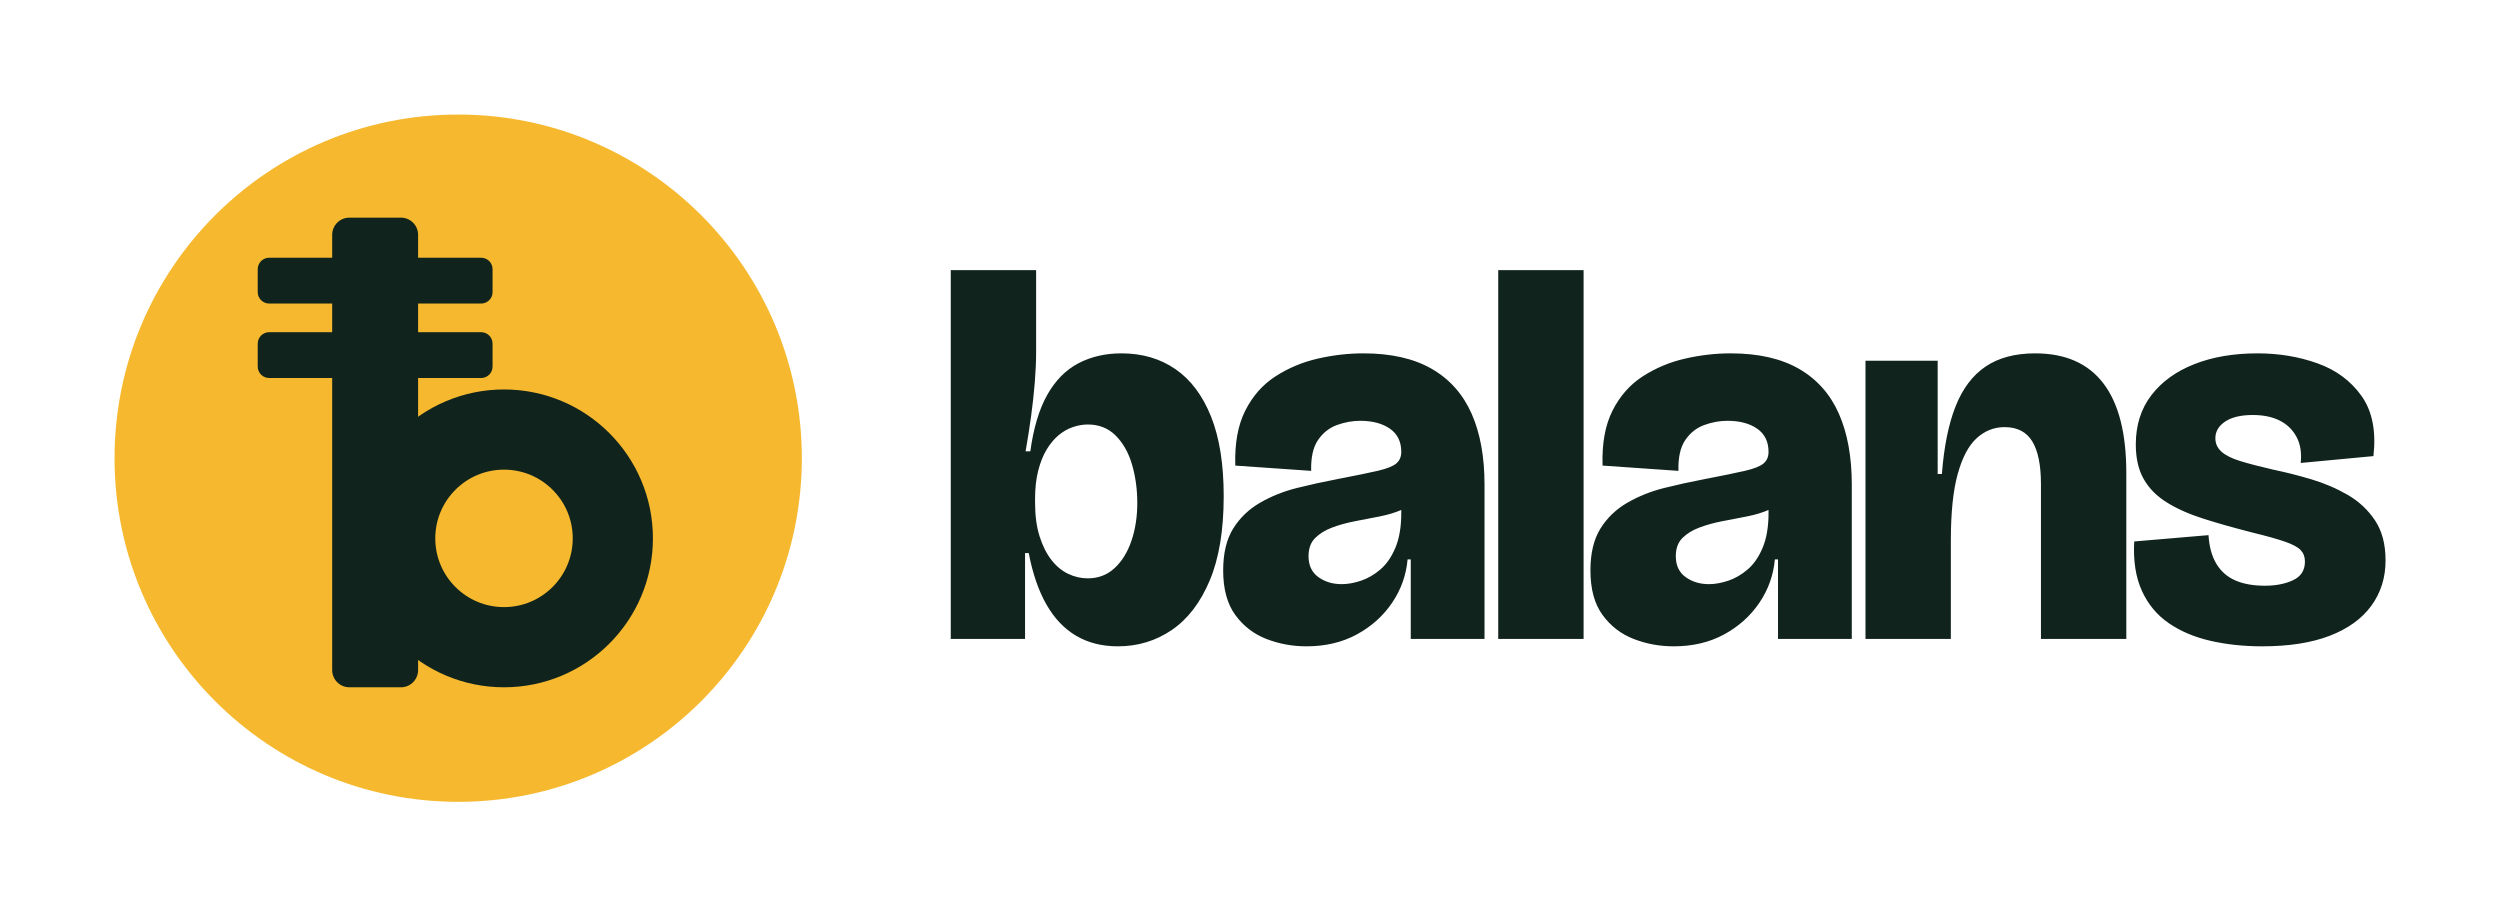
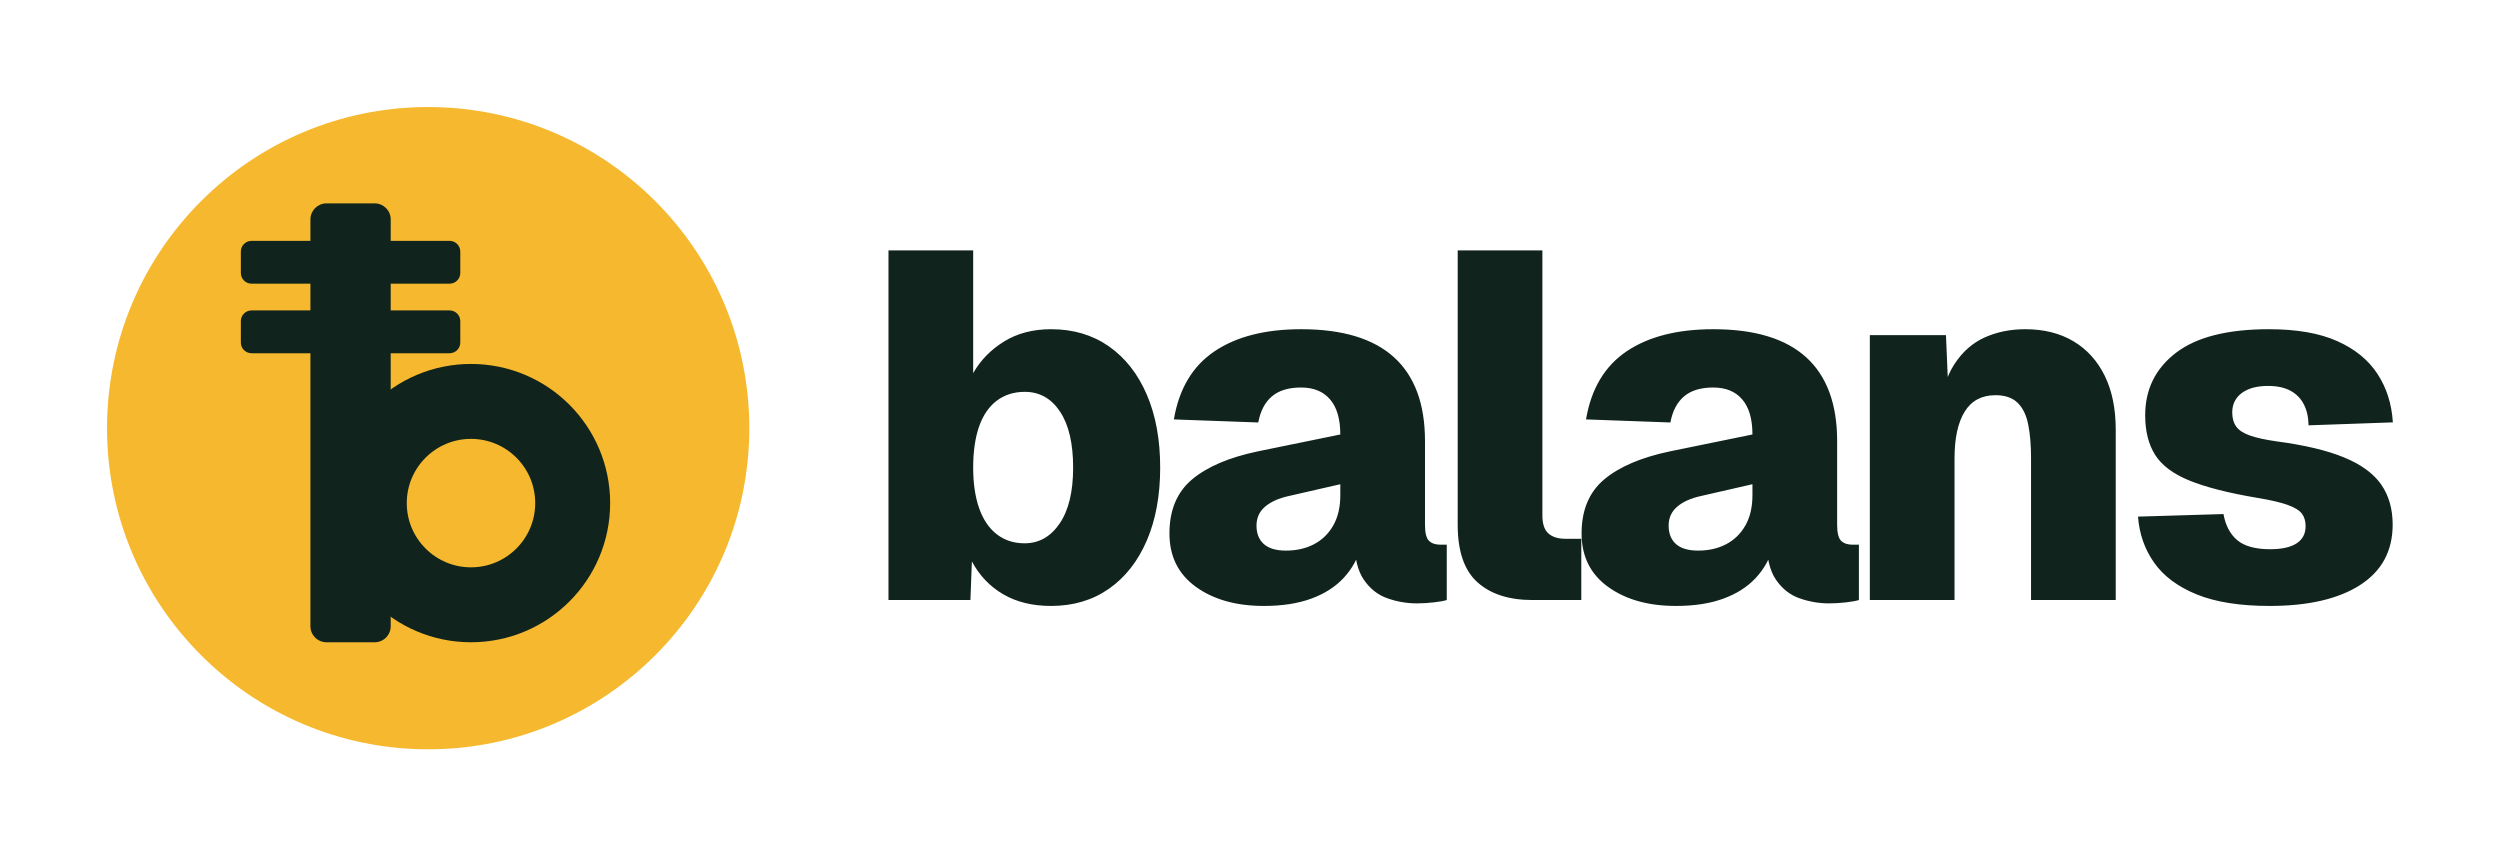
- <svg xmlns="http://www.w3.org/2000/svg" viewBox="0 0 436.5 160" width="436.5" height="160" role="img" aria-label="Balans">
+ <svg xmlns="http://www.w3.org/2000/svg" viewBox="0 0 467.1 160" width="467.1" height="160" role="img" aria-label="Balans">
  <g transform="translate(20 20) scale(1)">
    <circle cx="60" cy="60" r="60" fill="#F5B82E" />
    <rect x="38" y="18" width="15" height="82" rx="3" fill="#10231C" />
    <circle cx="68" cy="74" r="19" fill="none" stroke="#10231C" stroke-width="14" />
    <rect x="25" y="25" width="41" height="8" rx="2" fill="#10231C" />
    <rect x="25" y="38" width="41" height="8" rx="2" fill="#10231C" />
  </g>
-   <path transform="translate(162.69 111.56)" d="M32.476 1.288Q28.336 1.288 25.208 -0.552Q22.08 -2.392 20.01 -6.026Q17.94 -9.66 16.928 -14.996H16.284V0.0H3.312V-17.112V-64.4H18.216V-50.14Q18.216 -47.656 17.986 -44.804Q17.756 -41.952 17.342 -38.916Q16.928 -35.88 16.376 -32.752H17.204Q18.032 -38.824 20.148 -42.596Q22.264 -46.368 25.576 -48.116Q28.888 -49.864 33.12 -49.864Q38.548 -49.864 42.55 -47.104Q46.552 -44.344 48.76 -38.824Q50.968 -33.304 50.968 -24.932Q50.968 -16.008 48.53 -10.212Q46.092 -4.416 41.906 -1.564Q37.72 1.288 32.476 1.288ZM27.232 -10.58Q29.992 -10.58 31.924 -12.374Q33.856 -14.168 34.868 -17.158Q35.88 -20.148 35.88 -23.736Q35.88 -27.324 34.96 -30.452Q34.04 -33.58 32.108 -35.512Q30.176 -37.444 27.232 -37.444Q25.944 -37.444 24.61 -36.984Q23.276 -36.524 22.126 -35.558Q20.976 -34.592 20.056 -33.074Q19.136 -31.556 18.584 -29.394Q18.032 -27.232 18.032 -24.472V-23.828Q18.032 -20.424 18.814 -17.94Q19.596 -15.456 20.884 -13.8Q22.172 -12.144 23.828 -11.362Q25.484 -10.58 27.232 -10.58Z M65.412 1.288Q61.732 1.288 58.42 0.0Q55.108 -1.288 52.992 -4.186Q50.876 -7.084 50.876 -11.96Q50.876 -16.468 52.624 -19.274Q54.372 -22.08 57.316 -23.782Q60.26 -25.484 63.756 -26.358Q67.252 -27.232 70.656 -27.876Q75.44 -28.796 77.832 -29.348Q80.224 -29.9 81.098 -30.636Q81.972 -31.372 81.972 -32.66Q81.972 -35.328 79.994 -36.708Q78.016 -38.088 74.796 -38.088Q72.772 -38.088 70.748 -37.352Q68.724 -36.616 67.436 -34.73Q66.148 -32.844 66.24 -29.348L52.992 -30.268Q52.808 -36.064 54.74 -39.882Q56.672 -43.7 60.03 -45.862Q63.388 -48.024 67.39 -48.944Q71.392 -49.864 75.348 -49.864Q82.616 -49.864 87.308 -47.15Q92.0 -44.436 94.254 -39.33Q96.508 -34.224 96.508 -26.956V-18.308Q96.508 -15.272 96.508 -12.19Q96.508 -9.108 96.508 -6.072Q96.508 -3.036 96.508 0.0H83.628Q83.628 -3.312 83.628 -6.716Q83.628 -10.12 83.628 -13.892H83.076Q82.708 -9.752 80.362 -6.302Q78.016 -2.852 74.198 -0.782Q70.38 1.288 65.412 1.288ZM71.576 -9.568Q73.14 -9.568 74.934 -10.166Q76.728 -10.764 78.338 -12.144Q79.948 -13.524 80.96 -15.962Q81.972 -18.4 81.972 -21.988V-24.196L84.456 -24.472Q83.72 -23.276 82.018 -22.54Q80.316 -21.804 78.2 -21.39Q76.084 -20.976 73.922 -20.562Q71.76 -20.148 69.92 -19.458Q68.08 -18.768 66.93 -17.618Q65.78 -16.468 65.78 -14.444Q65.78 -12.052 67.482 -10.81Q69.184 -9.568 71.576 -9.568Z M98.9 0.0V-64.4H113.804V0.0Z M129.536 1.288Q125.856 1.288 122.544 0.0Q119.232 -1.288 117.116 -4.186Q115.0 -7.084 115.0 -11.96Q115.0 -16.468 116.748 -19.274Q118.496 -22.08 121.44 -23.782Q124.384 -25.484 127.88 -26.358Q131.376 -27.232 134.78 -27.876Q139.564 -28.796 141.956 -29.348Q144.348 -29.9 145.222 -30.636Q146.096 -31.372 146.096 -32.66Q146.096 -35.328 144.118 -36.708Q142.14 -38.088 138.92 -38.088Q136.896 -38.088 134.872 -37.352Q132.848 -36.616 131.56 -34.73Q130.272 -32.844 130.364 -29.348L117.116 -30.268Q116.932 -36.064 118.864 -39.882Q120.796 -43.7 124.154 -45.862Q127.512 -48.024 131.514 -48.944Q135.516 -49.864 139.472 -49.864Q146.74 -49.864 151.432 -47.15Q156.124 -44.436 158.378 -39.33Q160.632 -34.224 160.632 -26.956V-18.308Q160.632 -15.272 160.632 -12.19Q160.632 -9.108 160.632 -6.072Q160.632 -3.036 160.632 0.0H147.752Q147.752 -3.312 147.752 -6.716Q147.752 -10.12 147.752 -13.892H147.2Q146.832 -9.752 144.486 -6.302Q142.14 -2.852 138.322 -0.782Q134.504 1.288 129.536 1.288ZM135.7 -9.568Q137.264 -9.568 139.058 -10.166Q140.852 -10.764 142.462 -12.144Q144.072 -13.524 145.084 -15.962Q146.096 -18.4 146.096 -21.988V-24.196L148.58 -24.472Q147.844 -23.276 146.142 -22.54Q144.44 -21.804 142.324 -21.39Q140.208 -20.976 138.046 -20.562Q135.884 -20.148 134.044 -19.458Q132.204 -18.768 131.054 -17.618Q129.904 -16.468 129.904 -14.444Q129.904 -12.052 131.606 -10.81Q133.308 -9.568 135.7 -9.568Z M163.024 0.0V-27.508V-48.576H175.628V-28.796H176.364Q176.916 -35.972 178.756 -40.618Q180.596 -45.264 184.0 -47.564Q187.404 -49.864 192.648 -49.864Q200.56 -49.864 204.562 -44.62Q208.564 -39.376 208.564 -28.98V0.0H193.66V-27.048Q193.66 -32.016 192.142 -34.5Q190.624 -36.984 187.312 -36.984Q184.552 -36.984 182.436 -35.052Q180.32 -33.12 179.124 -28.796Q177.928 -24.472 177.928 -17.204V0.0Z M232.3 1.288Q227.424 1.288 223.238 0.322Q219.052 -0.644 215.97 -2.76Q212.888 -4.876 211.278 -8.418Q209.668 -11.96 209.944 -17.02L222.916 -18.124Q223.1 -15.088 224.296 -13.11Q225.492 -11.132 227.608 -10.212Q229.724 -9.292 232.76 -9.292Q235.612 -9.292 237.682 -10.258Q239.752 -11.224 239.752 -13.524Q239.752 -14.72 239.016 -15.502Q238.28 -16.284 236.302 -16.974Q234.324 -17.664 230.552 -18.584Q225.86 -19.78 222.088 -20.976Q218.316 -22.172 215.648 -23.828Q212.98 -25.484 211.6 -27.922Q210.22 -30.36 210.22 -33.948Q210.22 -39.008 212.934 -42.55Q215.648 -46.092 220.432 -47.978Q225.216 -49.864 231.472 -49.864Q237.084 -49.864 241.96 -48.116Q246.836 -46.368 249.642 -42.412Q252.448 -38.456 251.712 -31.924L239.016 -30.728Q239.292 -33.396 238.28 -35.282Q237.268 -37.168 235.336 -38.134Q233.404 -39.1 230.644 -39.1Q227.516 -39.1 225.814 -37.95Q224.112 -36.8 224.112 -35.052Q224.112 -33.672 225.17 -32.706Q226.228 -31.74 228.482 -31.05Q230.736 -30.36 234.324 -29.532Q237.452 -28.888 240.856 -27.876Q244.26 -26.864 247.204 -25.162Q250.148 -23.46 251.988 -20.7Q253.828 -17.94 253.828 -13.708Q253.828 -9.2 251.344 -5.796Q248.86 -2.392 244.076 -0.552Q239.292 1.288 232.3 1.288Z" fill="#10231C" />
+   <path transform="translate(160.41 112.11)" d="M35.972 1.104Q30.765 1.104 27.03 -1.076Q23.294 -3.257 21.178 -7.213L20.902 0.0H5.594V-65.32H21.418V-42.394Q23.478 -46.018 27.195 -48.309Q30.912 -50.6 35.972 -50.6Q42.191 -50.6 46.773 -47.398Q51.354 -44.197 53.857 -38.382Q56.359 -32.568 56.359 -24.748Q56.359 -16.928 53.857 -11.114Q51.354 -5.299 46.773 -2.098Q42.191 1.104 35.972 1.104ZM31.022 -10.598Q35.052 -10.598 37.573 -14.297Q40.094 -17.995 40.094 -24.748Q40.094 -31.519 37.646 -35.208Q35.199 -38.898 31.059 -38.898Q28.023 -38.898 25.834 -37.251Q23.644 -35.604 22.531 -32.439Q21.418 -29.274 21.418 -24.748Q21.418 -20.332 22.531 -17.158Q23.644 -13.984 25.824 -12.291Q28.005 -10.598 31.022 -10.598Z M75.734 1.104Q67.97 1.104 63.029 -2.466Q58.089 -6.035 58.089 -12.438Q58.089 -18.989 62.321 -22.54Q66.553 -26.091 74.63 -27.784L90.013 -30.93Q90.013 -35.254 88.108 -37.481Q86.204 -39.707 82.69 -39.707Q79.175 -39.707 77.225 -38.042Q75.274 -36.377 74.685 -33.175L58.917 -33.746Q60.37 -42.338 66.507 -46.469Q72.643 -50.6 82.69 -50.6Q94.282 -50.6 100.059 -45.347Q105.837 -40.094 105.837 -29.698V-14.039Q105.837 -11.794 106.582 -11.068Q107.327 -10.341 108.707 -10.341H109.903V0.0Q109.167 0.239 107.53 0.432Q105.892 0.626 104.31 0.626Q101.513 0.626 98.817 -0.322Q96.122 -1.27 94.392 -3.818Q92.662 -6.366 92.662 -11.15L93.877 -9.936Q92.938 -6.587 90.602 -4.094Q88.265 -1.601 84.548 -0.248Q80.831 1.104 75.734 1.104ZM79.856 -9.237Q82.818 -9.237 85.091 -10.424Q87.363 -11.61 88.688 -13.92Q90.013 -16.229 90.013 -19.614V-21.638L80.371 -19.43Q77.537 -18.805 75.946 -17.434Q74.354 -16.063 74.354 -13.91Q74.354 -11.684 75.725 -10.46Q77.096 -9.237 79.856 -9.237Z M125.93 0.0Q119.342 0.0 115.644 -3.312Q111.946 -6.624 111.946 -14.058V-65.32H127.77V-15.806Q127.77 -13.45 128.883 -12.448Q129.996 -11.445 132.057 -11.445H135.038V0.0Z M152.738 1.104Q144.974 1.104 140.033 -2.466Q135.093 -6.035 135.093 -12.438Q135.093 -18.989 139.325 -22.54Q143.557 -26.091 151.634 -27.784L167.017 -30.93Q167.017 -35.254 165.112 -37.481Q163.208 -39.707 159.694 -39.707Q156.179 -39.707 154.229 -38.042Q152.278 -36.377 151.689 -33.175L135.921 -33.746Q137.374 -42.338 143.511 -46.469Q149.647 -50.6 159.694 -50.6Q171.286 -50.6 177.063 -45.347Q182.841 -40.094 182.841 -29.698V-14.039Q182.841 -11.794 183.586 -11.068Q184.331 -10.341 185.711 -10.341H186.907V0.0Q186.171 0.239 184.534 0.432Q182.896 0.626 181.314 0.626Q178.517 0.626 175.821 -0.322Q173.126 -1.27 171.396 -3.818Q169.666 -6.366 169.666 -11.15L170.881 -9.936Q169.942 -6.587 167.606 -4.094Q165.269 -1.601 161.552 -0.248Q157.835 1.104 152.738 1.104ZM156.86 -9.237Q159.822 -9.237 162.095 -10.424Q164.367 -11.61 165.692 -13.92Q167.017 -16.229 167.017 -19.614V-21.638L157.375 -19.43Q154.541 -18.805 152.95 -17.434Q151.358 -16.063 151.358 -13.91Q151.358 -11.684 152.729 -10.46Q154.1 -9.237 156.86 -9.237Z M188.95 0.0V-49.496H203.173L203.817 -34.353L201.866 -34.666Q202.492 -40.609 204.755 -44.077Q207.018 -47.546 210.432 -49.073Q213.845 -50.6 217.985 -50.6Q223.229 -50.6 227.01 -48.337Q230.791 -46.074 232.843 -41.888Q234.894 -37.702 234.894 -31.814V0.0H219.07V-26.441Q219.07 -30.213 218.528 -32.853Q217.985 -35.494 216.531 -36.883Q215.078 -38.272 212.428 -38.272Q208.582 -38.272 206.678 -35.208Q204.774 -32.145 204.774 -26.441V0.0Z M263.654 1.104Q255.318 1.104 250.028 -1.049Q244.738 -3.202 242.08 -6.964Q239.421 -10.727 239.053 -15.585L255.024 -16.063Q255.613 -12.825 257.628 -11.16Q259.642 -9.494 263.727 -9.494Q267.002 -9.494 268.686 -10.589Q270.37 -11.684 270.37 -13.8Q270.37 -15.217 269.68 -16.137Q268.99 -17.057 267.039 -17.765Q265.089 -18.474 261.298 -19.099Q253.239 -20.461 248.676 -22.319Q244.113 -24.178 242.254 -27.122Q240.396 -30.066 240.396 -34.518Q240.396 -41.786 246.146 -46.193Q251.896 -50.6 263.525 -50.6Q271.29 -50.6 276.267 -48.383Q281.244 -46.166 283.801 -42.246Q286.359 -38.327 286.672 -33.194L270.922 -32.642Q270.885 -34.942 270.02 -36.598Q269.155 -38.254 267.499 -39.128Q265.843 -40.002 263.341 -40.002Q260.231 -40.002 258.446 -38.677Q256.661 -37.352 256.661 -35.034Q256.661 -33.451 257.407 -32.412Q258.152 -31.372 259.964 -30.737Q261.777 -30.102 264.831 -29.661Q272.817 -28.612 277.601 -26.625Q282.385 -24.638 284.51 -21.556Q286.635 -18.474 286.635 -14.094Q286.635 -6.716 280.554 -2.806Q274.473 1.104 263.654 1.104Z" fill="#10231C" />
</svg>
